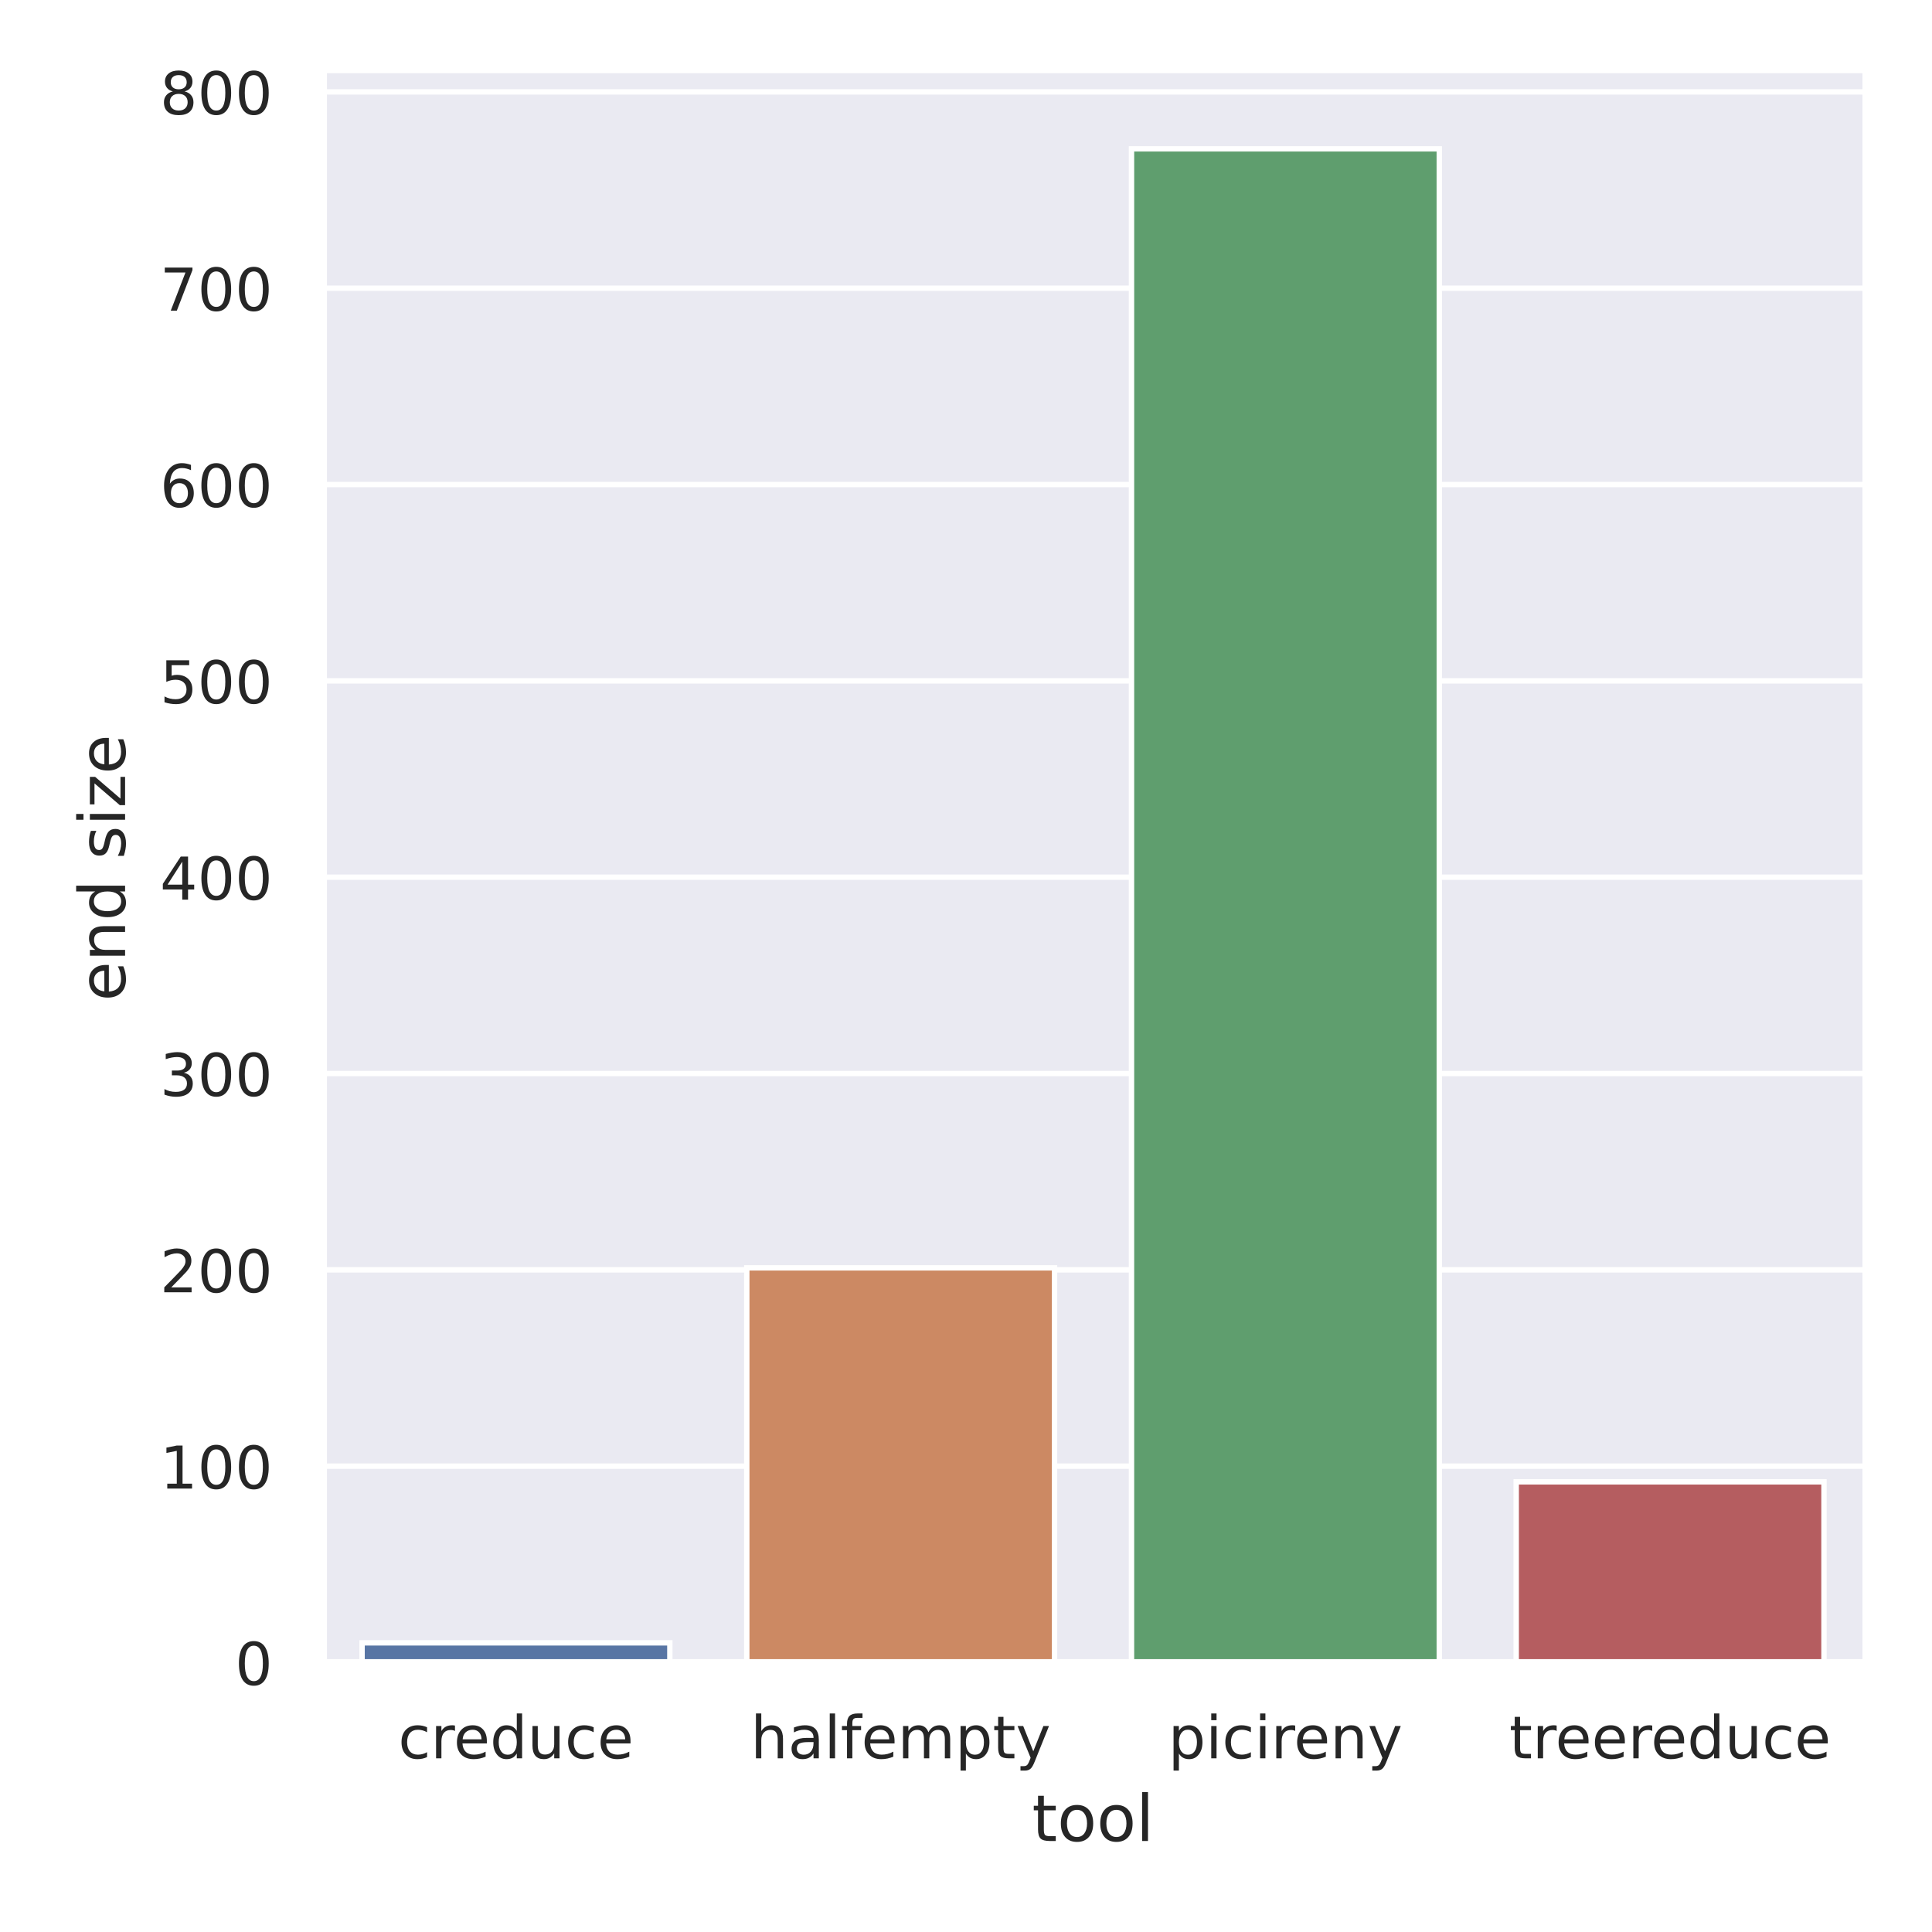
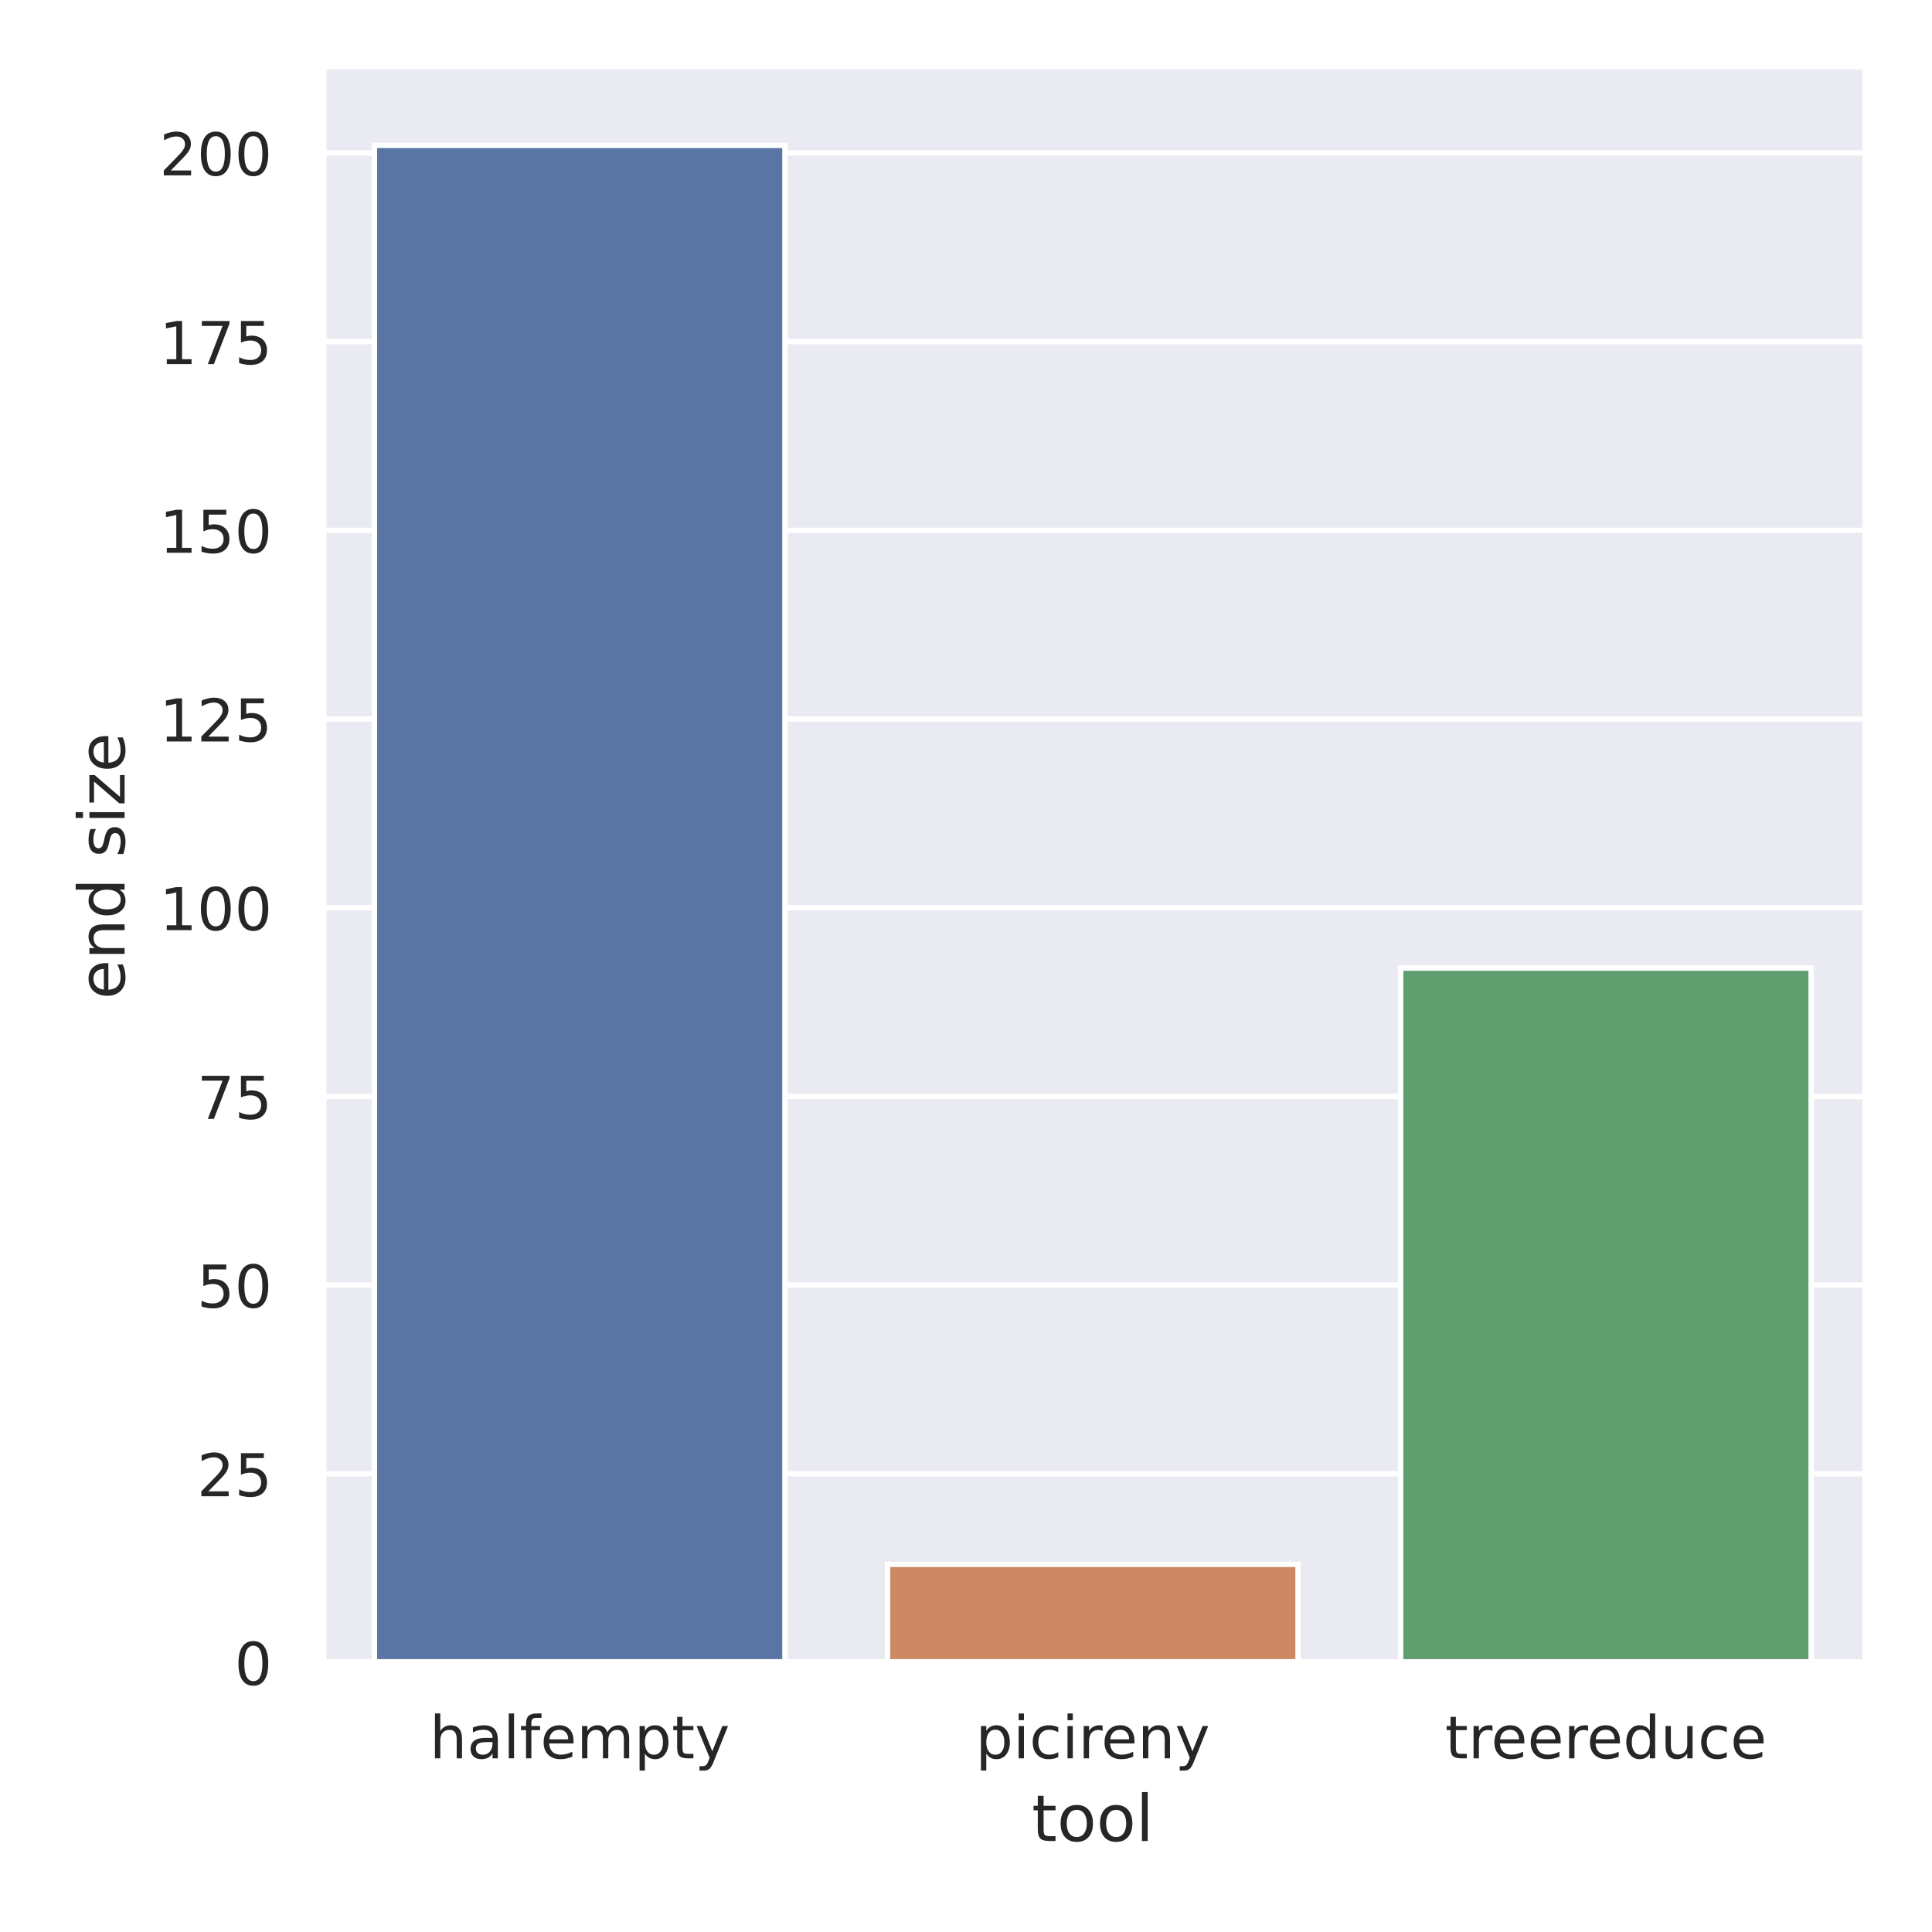
<svg xmlns="http://www.w3.org/2000/svg" xmlns:xlink="http://www.w3.org/1999/xlink" width="360pt" height="360pt" viewBox="0 0 360 360" version="1.1">
  <defs>
    <style type="text/css">*{stroke-linejoin: round; stroke-linecap: butt}</style>
  </defs>
  <g id="figure_1">
    <g id="patch_1">
      <path d="M 0 360  L 360 360  L 360 0  L 0 0  z " style="fill: #ffffff" />
    </g>
    <g id="axes_1">
      <g id="patch_2">
-         <path d="M 60.3 309.78  L 347.04 309.78  L 347.04 13.629  L 60.3 13.629  z " style="fill: #eaeaf2" />
+         <path d="M 60.21 309.78  L 347.04 309.78  L 347.04 12.96  L 60.21 12.96  z " style="fill: #eaeaf2" />
      </g>
      <g id="matplotlib.axis_1">
        <g id="xtick_1">
          <g id="text_1">
-             <g style="fill: #262626" transform="translate(74.21125 327.6383) scale(0.11 -0.11)">
-               <defs>
-                 <path id="DejaVuSans-63" d="M 3122 3366  L 3122 2828  Q 2878 2963 2633 3030  Q 2388 3097 2138 3097  Q 1578 3097 1268 2742  Q 959 2388 959 1747  Q 959 1106 1268 751  Q 1578 397 2138 397  Q 2388 397 2633 464  Q 2878 531 3122 666  L 3122 134  Q 2881 22 2623 -34  Q 2366 -91 2075 -91  Q 1284 -91 818 406  Q 353 903 353 1747  Q 353 2603 823 3093  Q 1294 3584 2113 3584  Q 2378 3584 2631 3529  Q 2884 3475 3122 3366  z " transform="scale(0.015625)" />
-                 <path id="DejaVuSans-72" d="M 2631 2963  Q 2534 3019 2420 3045  Q 2306 3072 2169 3072  Q 1681 3072 1420 2755  Q 1159 2438 1159 1844  L 1159 0  L 581 0  L 581 3500  L 1159 3500  L 1159 2956  Q 1341 3275 1631 3429  Q 1922 3584 2338 3584  Q 2397 3584 2469 3576  Q 2541 3569 2628 3553  L 2631 2963  z " transform="scale(0.015625)" />
-                 <path id="DejaVuSans-65" d="M 3597 1894  L 3597 1613  L 953 1613  Q 991 1019 1311 708  Q 1631 397 2203 397  Q 2534 397 2845 478  Q 3156 559 3463 722  L 3463 178  Q 3153 47 2828 -22  Q 2503 -91 2169 -91  Q 1331 -91 842 396  Q 353 884 353 1716  Q 353 2575 817 3079  Q 1281 3584 2069 3584  Q 2775 3584 3186 3129  Q 3597 2675 3597 1894  z M 3022 2063  Q 3016 2534 2758 2815  Q 2500 3097 2075 3097  Q 1594 3097 1305 2825  Q 1016 2553 972 2059  L 3022 2063  z " transform="scale(0.015625)" />
-                 <path id="DejaVuSans-64" d="M 2906 2969  L 2906 4863  L 3481 4863  L 3481 0  L 2906 0  L 2906 525  Q 2725 213 2448 61  Q 2172 -91 1784 -91  Q 1150 -91 751 415  Q 353 922 353 1747  Q 353 2572 751 3078  Q 1150 3584 1784 3584  Q 2172 3584 2448 3432  Q 2725 3281 2906 2969  z M 947 1747  Q 947 1113 1208 752  Q 1469 391 1925 391  Q 2381 391 2643 752  Q 2906 1113 2906 1747  Q 2906 2381 2643 2742  Q 2381 3103 1925 3103  Q 1469 3103 1208 2742  Q 947 2381 947 1747  z " transform="scale(0.015625)" />
-                 <path id="DejaVuSans-75" d="M 544 1381  L 544 3500  L 1119 3500  L 1119 1403  Q 1119 906 1312 657  Q 1506 409 1894 409  Q 2359 409 2629 706  Q 2900 1003 2900 1516  L 2900 3500  L 3475 3500  L 3475 0  L 2900 0  L 2900 538  Q 2691 219 2414 64  Q 2138 -91 1772 -91  Q 1169 -91 856 284  Q 544 659 544 1381  z M 1991 3584  L 1991 3584  z " transform="scale(0.015625)" />
-               </defs>
-               <use xlink:href="#DejaVuSans-63" />
-               <use xlink:href="#DejaVuSans-72" x="54.98" />
-               <use xlink:href="#DejaVuSans-65" x="93.844" />
-               <use xlink:href="#DejaVuSans-64" x="155.367" />
-               <use xlink:href="#DejaVuSans-75" x="218.844" />
-               <use xlink:href="#DejaVuSans-63" x="282.223" />
-               <use xlink:href="#DejaVuSans-65" x="337.203" />
-             </g>
-           </g>
-         </g>
-         <g id="xtick_2">
-           <g id="text_2">
-             <g style="fill: #262626" transform="translate(139.8626 327.6383) scale(0.11 -0.11)">
+             <g style="fill: #262626" transform="translate(80.05008 327.6383) scale(0.11 -0.11)">
              <defs>
                <path id="DejaVuSans-68" d="M 3513 2113  L 3513 0  L 2938 0  L 2938 2094  Q 2938 2591 2744 2837  Q 2550 3084 2163 3084  Q 1697 3084 1428 2787  Q 1159 2491 1159 1978  L 1159 0  L 581 0  L 581 4863  L 1159 4863  L 1159 2956  Q 1366 3272 1645 3428  Q 1925 3584 2291 3584  Q 2894 3584 3203 3211  Q 3513 2838 3513 2113  z " transform="scale(0.015625)" />
                <path id="DejaVuSans-61" d="M 2194 1759  Q 1497 1759 1228 1600  Q 959 1441 959 1056  Q 959 750 1161 570  Q 1363 391 1709 391  Q 2188 391 2477 730  Q 2766 1069 2766 1631  L 2766 1759  L 2194 1759  z M 3341 1997  L 3341 0  L 2766 0  L 2766 531  Q 2569 213 2275 61  Q 1981 -91 1556 -91  Q 1019 -91 701 211  Q 384 513 384 1019  Q 384 1609 779 1909  Q 1175 2209 1959 2209  L 2766 2209  L 2766 2266  Q 2766 2663 2505 2880  Q 2244 3097 1772 3097  Q 1472 3097 1187 3025  Q 903 2953 641 2809  L 641 3341  Q 956 3463 1253 3523  Q 1550 3584 1831 3584  Q 2591 3584 2966 3190  Q 3341 2797 3341 1997  z " transform="scale(0.015625)" />
                <path id="DejaVuSans-6c" d="M 603 4863  L 1178 4863  L 1178 0  L 603 0  L 603 4863  z " transform="scale(0.015625)" />
                <path id="DejaVuSans-66" d="M 2375 4863  L 2375 4384  L 1825 4384  Q 1516 4384 1395 4259  Q 1275 4134 1275 3809  L 1275 3500  L 2222 3500  L 2222 3053  L 1275 3053  L 1275 0  L 697 0  L 697 3053  L 147 3053  L 147 3500  L 697 3500  L 697 3744  Q 697 4328 969 4595  Q 1241 4863 1831 4863  L 2375 4863  z " transform="scale(0.015625)" />
+                 <path id="DejaVuSans-65" d="M 3597 1894  L 3597 1613  L 953 1613  Q 991 1019 1311 708  Q 1631 397 2203 397  Q 2534 397 2845 478  Q 3156 559 3463 722  L 3463 178  Q 3153 47 2828 -22  Q 2503 -91 2169 -91  Q 1331 -91 842 396  Q 353 884 353 1716  Q 353 2575 817 3079  Q 1281 3584 2069 3584  Q 2775 3584 3186 3129  Q 3597 2675 3597 1894  z M 3022 2063  Q 3016 2534 2758 2815  Q 2500 3097 2075 3097  Q 1594 3097 1305 2825  Q 1016 2553 972 2059  L 3022 2063  z " transform="scale(0.015625)" />
                <path id="DejaVuSans-6d" d="M 3328 2828  Q 3544 3216 3844 3400  Q 4144 3584 4550 3584  Q 5097 3584 5394 3201  Q 5691 2819 5691 2113  L 5691 0  L 5113 0  L 5113 2094  Q 5113 2597 4934 2840  Q 4756 3084 4391 3084  Q 3944 3084 3684 2787  Q 3425 2491 3425 1978  L 3425 0  L 2847 0  L 2847 2094  Q 2847 2600 2669 2842  Q 2491 3084 2119 3084  Q 1678 3084 1418 2786  Q 1159 2488 1159 1978  L 1159 0  L 581 0  L 581 3500  L 1159 3500  L 1159 2956  Q 1356 3278 1631 3431  Q 1906 3584 2284 3584  Q 2666 3584 2933 3390  Q 3200 3197 3328 2828  z " transform="scale(0.015625)" />
                <path id="DejaVuSans-70" d="M 1159 525  L 1159 -1331  L 581 -1331  L 581 3500  L 1159 3500  L 1159 2969  Q 1341 3281 1617 3432  Q 1894 3584 2278 3584  Q 2916 3584 3314 3078  Q 3713 2572 3713 1747  Q 3713 922 3314 415  Q 2916 -91 2278 -91  Q 1894 -91 1617 61  Q 1341 213 1159 525  z M 3116 1747  Q 3116 2381 2855 2742  Q 2594 3103 2138 3103  Q 1681 3103 1420 2742  Q 1159 2381 1159 1747  Q 1159 1113 1420 752  Q 1681 391 2138 391  Q 2594 391 2855 752  Q 3116 1113 3116 1747  z " transform="scale(0.015625)" />
                <path id="DejaVuSans-74" d="M 1172 4494  L 1172 3500  L 2356 3500  L 2356 3053  L 1172 3053  L 1172 1153  Q 1172 725 1289 603  Q 1406 481 1766 481  L 2356 481  L 2356 0  L 1766 0  Q 1100 0 847 248  Q 594 497 594 1153  L 594 3053  L 172 3053  L 172 3500  L 594 3500  L 594 4494  L 1172 4494  z " transform="scale(0.015625)" />
                <path id="DejaVuSans-79" d="M 2059 -325  Q 1816 -950 1584 -1140  Q 1353 -1331 966 -1331  L 506 -1331  L 506 -850  L 844 -850  Q 1081 -850 1212 -737  Q 1344 -625 1503 -206  L 1606 56  L 191 3500  L 800 3500  L 1894 763  L 2988 3500  L 3597 3500  L 2059 -325  z " transform="scale(0.015625)" />
              </defs>
              <use xlink:href="#DejaVuSans-68" />
              <use xlink:href="#DejaVuSans-61" x="63.379" />
              <use xlink:href="#DejaVuSans-6c" x="124.658" />
              <use xlink:href="#DejaVuSans-66" x="152.441" />
              <use xlink:href="#DejaVuSans-65" x="187.646" />
              <use xlink:href="#DejaVuSans-6d" x="249.17" />
              <use xlink:href="#DejaVuSans-70" x="346.582" />
              <use xlink:href="#DejaVuSans-74" x="410.059" />
              <use xlink:href="#DejaVuSans-79" x="449.268" />
            </g>
          </g>
        </g>
-         <g id="xtick_3">
-           <g id="text_3">
-             <g style="fill: #262626" transform="translate(217.6784 327.6383) scale(0.11 -0.11)">
+         <g id="xtick_2">
+           <g id="text_2">
+             <g style="fill: #262626" transform="translate(181.7909 327.6383) scale(0.11 -0.11)">
              <defs>
                <path id="DejaVuSans-69" d="M 603 3500  L 1178 3500  L 1178 0  L 603 0  L 603 3500  z M 603 4863  L 1178 4863  L 1178 4134  L 603 4134  L 603 4863  z " transform="scale(0.015625)" />
+                 <path id="DejaVuSans-63" d="M 3122 3366  L 3122 2828  Q 2878 2963 2633 3030  Q 2388 3097 2138 3097  Q 1578 3097 1268 2742  Q 959 2388 959 1747  Q 959 1106 1268 751  Q 1578 397 2138 397  Q 2388 397 2633 464  Q 2878 531 3122 666  L 3122 134  Q 2881 22 2623 -34  Q 2366 -91 2075 -91  Q 1284 -91 818 406  Q 353 903 353 1747  Q 353 2603 823 3093  Q 1294 3584 2113 3584  Q 2378 3584 2631 3529  Q 2884 3475 3122 3366  z " transform="scale(0.015625)" />
+                 <path id="DejaVuSans-72" d="M 2631 2963  Q 2534 3019 2420 3045  Q 2306 3072 2169 3072  Q 1681 3072 1420 2755  Q 1159 2438 1159 1844  L 1159 0  L 581 0  L 581 3500  L 1159 3500  L 1159 2956  Q 1341 3275 1631 3429  Q 1922 3584 2338 3584  Q 2397 3584 2469 3576  Q 2541 3569 2628 3553  L 2631 2963  z " transform="scale(0.015625)" />
                <path id="DejaVuSans-6e" d="M 3513 2113  L 3513 0  L 2938 0  L 2938 2094  Q 2938 2591 2744 2837  Q 2550 3084 2163 3084  Q 1697 3084 1428 2787  Q 1159 2491 1159 1978  L 1159 0  L 581 0  L 581 3500  L 1159 3500  L 1159 2956  Q 1366 3272 1645 3428  Q 1925 3584 2291 3584  Q 2894 3584 3203 3211  Q 3513 2838 3513 2113  z " transform="scale(0.015625)" />
              </defs>
              <use xlink:href="#DejaVuSans-70" />
              <use xlink:href="#DejaVuSans-69" x="63.477" />
              <use xlink:href="#DejaVuSans-63" x="91.26" />
              <use xlink:href="#DejaVuSans-69" x="146.24" />
              <use xlink:href="#DejaVuSans-72" x="174.023" />
              <use xlink:href="#DejaVuSans-65" x="212.887" />
              <use xlink:href="#DejaVuSans-6e" x="274.41" />
              <use xlink:href="#DejaVuSans-79" x="337.789" />
            </g>
          </g>
        </g>
-         <g id="xtick_4">
-           <g id="text_4">
-             <g style="fill: #262626" transform="translate(281.2285 327.6383) scale(0.11 -0.11)">
+         <g id="xtick_3">
+           <g id="text_3">
+             <g style="fill: #262626" transform="translate(269.266 327.6383) scale(0.11 -0.11)">
+               <defs>
+                 <path id="DejaVuSans-64" d="M 2906 2969  L 2906 4863  L 3481 4863  L 3481 0  L 2906 0  L 2906 525  Q 2725 213 2448 61  Q 2172 -91 1784 -91  Q 1150 -91 751 415  Q 353 922 353 1747  Q 353 2572 751 3078  Q 1150 3584 1784 3584  Q 2172 3584 2448 3432  Q 2725 3281 2906 2969  z M 947 1747  Q 947 1113 1208 752  Q 1469 391 1925 391  Q 2381 391 2643 752  Q 2906 1113 2906 1747  Q 2906 2381 2643 2742  Q 2381 3103 1925 3103  Q 1469 3103 1208 2742  Q 947 2381 947 1747  z " transform="scale(0.015625)" />
+                 <path id="DejaVuSans-75" d="M 544 1381  L 544 3500  L 1119 3500  L 1119 1403  Q 1119 906 1312 657  Q 1506 409 1894 409  Q 2359 409 2629 706  Q 2900 1003 2900 1516  L 2900 3500  L 3475 3500  L 3475 0  L 2900 0  L 2900 538  Q 2691 219 2414 64  Q 2138 -91 1772 -91  Q 1169 -91 856 284  Q 544 659 544 1381  z M 1991 3584  L 1991 3584  z " transform="scale(0.015625)" />
+               </defs>
              <use xlink:href="#DejaVuSans-74" />
              <use xlink:href="#DejaVuSans-72" x="39.209" />
              <use xlink:href="#DejaVuSans-65" x="78.072" />
              <use xlink:href="#DejaVuSans-65" x="139.596" />
              <use xlink:href="#DejaVuSans-72" x="201.119" />
              <use xlink:href="#DejaVuSans-65" x="239.982" />
              <use xlink:href="#DejaVuSans-64" x="301.506" />
              <use xlink:href="#DejaVuSans-75" x="364.982" />
              <use xlink:href="#DejaVuSans-63" x="428.361" />
              <use xlink:href="#DejaVuSans-65" x="483.342" />
            </g>
          </g>
        </g>
-         <g id="text_5">
-           <g style="fill: #262626" transform="translate(192.3084 343.0441) scale(0.12 -0.12)">
+         <g id="text_4">
+           <g style="fill: #262626" transform="translate(192.2634 343.0441) scale(0.12 -0.12)">
            <defs>
              <path id="DejaVuSans-6f" d="M 1959 3097  Q 1497 3097 1228 2736  Q 959 2375 959 1747  Q 959 1119 1226 758  Q 1494 397 1959 397  Q 2419 397 2687 759  Q 2956 1122 2956 1747  Q 2956 2369 2687 2733  Q 2419 3097 1959 3097  z M 1959 3584  Q 2709 3584 3137 3096  Q 3566 2609 3566 1747  Q 3566 888 3137 398  Q 2709 -91 1959 -91  Q 1206 -91 779 398  Q 353 888 353 1747  Q 353 2609 779 3096  Q 1206 3584 1959 3584  z " transform="scale(0.015625)" />
            </defs>
            <use xlink:href="#DejaVuSans-74" />
            <use xlink:href="#DejaVuSans-6f" x="39.209" />
            <use xlink:href="#DejaVuSans-6f" x="100.391" />
            <use xlink:href="#DejaVuSans-6c" x="161.572" />
          </g>
        </g>
      </g>
      <g id="matplotlib.axis_2">
        <g id="ytick_1">
          <g id="line2d_1">
-             <path d="M 60.3 309.78  L 347.04 309.78  " clip-path="url(#pc2d2953a59)" style="fill: none; stroke: #ffffff; stroke-linecap: round" />
-           </g>
-           <g id="text_6">
-             <g style="fill: #262626" transform="translate(43.80125 313.9591) scale(0.11 -0.11)">
+             <path d="M 60.21 309.78  L 347.04 309.78  " clip-path="url(#p5ffe873aa4)" style="fill: none; stroke: #ffffff; stroke-linecap: round" />
+           </g>
+           <g id="text_5">
+             <g style="fill: #262626" transform="translate(43.71125 313.9591) scale(0.11 -0.11)">
              <defs>
                <path id="DejaVuSans-30" d="M 2034 4250  Q 1547 4250 1301 3770  Q 1056 3291 1056 2328  Q 1056 1369 1301 889  Q 1547 409 2034 409  Q 2525 409 2770 889  Q 3016 1369 3016 2328  Q 3016 3291 2770 3770  Q 2525 4250 2034 4250  z M 2034 4750  Q 2819 4750 3233 4129  Q 3647 3509 3647 2328  Q 3647 1150 3233 529  Q 2819 -91 2034 -91  Q 1250 -91 836 529  Q 422 1150 422 2328  Q 422 3509 836 4129  Q 1250 4750 2034 4750  z " transform="scale(0.015625)" />
              </defs>
              <use xlink:href="#DejaVuSans-30" />
            </g>
          </g>
        </g>
        <g id="ytick_2">
          <g id="line2d_2">
-             <path d="M 60.3 273.198  L 347.04 273.198  " clip-path="url(#pc2d2953a59)" style="fill: none; stroke: #ffffff; stroke-linecap: round" />
+             <path d="M 60.21 274.62  L 347.04 274.62  " clip-path="url(#p5ffe873aa4)" style="fill: none; stroke: #ffffff; stroke-linecap: round" />
+           </g>
+           <g id="text_6">
+             <g style="fill: #262626" transform="translate(36.7125 278.7992) scale(0.11 -0.11)">
+               <defs>
+                 <path id="DejaVuSans-32" d="M 1228 531  L 3431 531  L 3431 0  L 469 0  L 469 531  Q 828 903 1448 1529  Q 2069 2156 2228 2338  Q 2531 2678 2651 2914  Q 2772 3150 2772 3378  Q 2772 3750 2511 3984  Q 2250 4219 1831 4219  Q 1534 4219 1204 4116  Q 875 4013 500 3803  L 500 4441  Q 881 4594 1212 4672  Q 1544 4750 1819 4750  Q 2544 4750 2975 4387  Q 3406 4025 3406 3419  Q 3406 3131 3298 2873  Q 3191 2616 2906 2266  Q 2828 2175 2409 1742  Q 1991 1309 1228 531  z " transform="scale(0.015625)" />
+                 <path id="DejaVuSans-35" d="M 691 4666  L 3169 4666  L 3169 4134  L 1269 4134  L 1269 2991  Q 1406 3038 1543 3061  Q 1681 3084 1819 3084  Q 2600 3084 3056 2656  Q 3513 2228 3513 1497  Q 3513 744 3044 326  Q 2575 -91 1722 -91  Q 1428 -91 1123 -41  Q 819 9 494 109  L 494 744  Q 775 591 1075 516  Q 1375 441 1709 441  Q 2250 441 2565 725  Q 2881 1009 2881 1497  Q 2881 1984 2565 2268  Q 2250 2553 1709 2553  Q 1456 2553 1204 2497  Q 953 2441 691 2322  L 691 4666  z " transform="scale(0.015625)" />
+               </defs>
+               <use xlink:href="#DejaVuSans-32" />
+               <use xlink:href="#DejaVuSans-35" x="63.623" />
+             </g>
+           </g>
+         </g>
+         <g id="ytick_3">
+           <g id="line2d_3">
+             <path d="M 60.21 239.46  L 347.04 239.46  " clip-path="url(#p5ffe873aa4)" style="fill: none; stroke: #ffffff; stroke-linecap: round" />
          </g>
          <g id="text_7">
-             <g style="fill: #262626" transform="translate(29.80375 277.377) scale(0.11 -0.11)">
+             <g style="fill: #262626" transform="translate(36.7125 243.6393) scale(0.11 -0.11)">
+               <use xlink:href="#DejaVuSans-35" />
+               <use xlink:href="#DejaVuSans-30" x="63.623" />
+             </g>
+           </g>
+         </g>
+         <g id="ytick_4">
+           <g id="line2d_4">
+             <path d="M 60.21 204.3  L 347.04 204.3  " clip-path="url(#p5ffe873aa4)" style="fill: none; stroke: #ffffff; stroke-linecap: round" />
+           </g>
+           <g id="text_8">
+             <g style="fill: #262626" transform="translate(36.7125 208.4794) scale(0.11 -0.11)">
+               <defs>
+                 <path id="DejaVuSans-37" d="M 525 4666  L 3525 4666  L 3525 4397  L 1831 0  L 1172 0  L 2766 4134  L 525 4134  L 525 4666  z " transform="scale(0.015625)" />
+               </defs>
+               <use xlink:href="#DejaVuSans-37" />
+               <use xlink:href="#DejaVuSans-35" x="63.623" />
+             </g>
+           </g>
+         </g>
+         <g id="ytick_5">
+           <g id="line2d_5">
+             <path d="M 60.21 169.14  L 347.04 169.14  " clip-path="url(#p5ffe873aa4)" style="fill: none; stroke: #ffffff; stroke-linecap: round" />
+           </g>
+           <g id="text_9">
+             <g style="fill: #262626" transform="translate(29.71375 173.3195) scale(0.11 -0.11)">
              <defs>
                <path id="DejaVuSans-31" d="M 794 531  L 1825 531  L 1825 4091  L 703 3866  L 703 4441  L 1819 4666  L 2450 4666  L 2450 531  L 3481 531  L 3481 0  L 794 0  L 794 531  z " transform="scale(0.015625)" />
              </defs>
              <use xlink:href="#DejaVuSans-31" />
              <use xlink:href="#DejaVuSans-30" x="63.623" />
              <use xlink:href="#DejaVuSans-30" x="127.246" />
            </g>
          </g>
        </g>
-         <g id="ytick_3">
-           <g id="line2d_3">
-             <path d="M 60.3 236.616  L 347.04 236.616  " clip-path="url(#pc2d2953a59)" style="fill: none; stroke: #ffffff; stroke-linecap: round" />
-           </g>
-           <g id="text_8">
-             <g style="fill: #262626" transform="translate(29.80375 240.7949) scale(0.11 -0.11)">
-               <defs>
-                 <path id="DejaVuSans-32" d="M 1228 531  L 3431 531  L 3431 0  L 469 0  L 469 531  Q 828 903 1448 1529  Q 2069 2156 2228 2338  Q 2531 2678 2651 2914  Q 2772 3150 2772 3378  Q 2772 3750 2511 3984  Q 2250 4219 1831 4219  Q 1534 4219 1204 4116  Q 875 4013 500 3803  L 500 4441  Q 881 4594 1212 4672  Q 1544 4750 1819 4750  Q 2544 4750 2975 4387  Q 3406 4025 3406 3419  Q 3406 3131 3298 2873  Q 3191 2616 2906 2266  Q 2828 2175 2409 1742  Q 1991 1309 1228 531  z " transform="scale(0.015625)" />
-               </defs>
+         <g id="ytick_6">
+           <g id="line2d_6">
+             <path d="M 60.21 133.98  L 347.04 133.98  " clip-path="url(#p5ffe873aa4)" style="fill: none; stroke: #ffffff; stroke-linecap: round" />
+           </g>
+           <g id="text_10">
+             <g style="fill: #262626" transform="translate(29.71375 138.1596) scale(0.11 -0.11)">
+               <use xlink:href="#DejaVuSans-31" />
+               <use xlink:href="#DejaVuSans-32" x="63.623" />
+               <use xlink:href="#DejaVuSans-35" x="127.246" />
+             </g>
+           </g>
+         </g>
+         <g id="ytick_7">
+           <g id="line2d_7">
+             <path d="M 60.21 98.821  L 347.04 98.821  " clip-path="url(#p5ffe873aa4)" style="fill: none; stroke: #ffffff; stroke-linecap: round" />
+           </g>
+           <g id="text_11">
+             <g style="fill: #262626" transform="translate(29.71375 102.9997) scale(0.11 -0.11)">
+               <use xlink:href="#DejaVuSans-31" />
+               <use xlink:href="#DejaVuSans-35" x="63.623" />
+               <use xlink:href="#DejaVuSans-30" x="127.246" />
+             </g>
+           </g>
+         </g>
+         <g id="ytick_8">
+           <g id="line2d_8">
+             <path d="M 60.21 63.661  L 347.04 63.661  " clip-path="url(#p5ffe873aa4)" style="fill: none; stroke: #ffffff; stroke-linecap: round" />
+           </g>
+           <g id="text_12">
+             <g style="fill: #262626" transform="translate(29.71375 67.83974) scale(0.11 -0.11)">
+               <use xlink:href="#DejaVuSans-31" />
+               <use xlink:href="#DejaVuSans-37" x="63.623" />
+               <use xlink:href="#DejaVuSans-35" x="127.246" />
+             </g>
+           </g>
+         </g>
+         <g id="ytick_9">
+           <g id="line2d_9">
+             <path d="M 60.21 28.501  L 347.04 28.501  " clip-path="url(#p5ffe873aa4)" style="fill: none; stroke: #ffffff; stroke-linecap: round" />
+           </g>
+           <g id="text_13">
+             <g style="fill: #262626" transform="translate(29.71375 32.67982) scale(0.11 -0.11)">
              <use xlink:href="#DejaVuSans-32" />
              <use xlink:href="#DejaVuSans-30" x="63.623" />
              <use xlink:href="#DejaVuSans-30" x="127.246" />
            </g>
          </g>
        </g>
-         <g id="ytick_4">
-           <g id="line2d_4">
-             <path d="M 60.3 200.034  L 347.04 200.034  " clip-path="url(#pc2d2953a59)" style="fill: none; stroke: #ffffff; stroke-linecap: round" />
-           </g>
-           <g id="text_9">
-             <g style="fill: #262626" transform="translate(29.80375 204.2128) scale(0.11 -0.11)">
-               <defs>
-                 <path id="DejaVuSans-33" d="M 2597 2516  Q 3050 2419 3304 2112  Q 3559 1806 3559 1356  Q 3559 666 3084 287  Q 2609 -91 1734 -91  Q 1441 -91 1130 -33  Q 819 25 488 141  L 488 750  Q 750 597 1062 519  Q 1375 441 1716 441  Q 2309 441 2620 675  Q 2931 909 2931 1356  Q 2931 1769 2642 2001  Q 2353 2234 1838 2234  L 1294 2234  L 1294 2753  L 1863 2753  Q 2328 2753 2575 2939  Q 2822 3125 2822 3475  Q 2822 3834 2567 4026  Q 2313 4219 1838 4219  Q 1578 4219 1281 4162  Q 984 4106 628 3988  L 628 4550  Q 988 4650 1302 4700  Q 1616 4750 1894 4750  Q 2613 4750 3031 4423  Q 3450 4097 3450 3541  Q 3450 3153 3228 2886  Q 3006 2619 2597 2516  z " transform="scale(0.015625)" />
-               </defs>
-               <use xlink:href="#DejaVuSans-33" />
-               <use xlink:href="#DejaVuSans-30" x="63.623" />
-               <use xlink:href="#DejaVuSans-30" x="127.246" />
-             </g>
-           </g>
-         </g>
-         <g id="ytick_5">
-           <g id="line2d_5">
-             <path d="M 60.3 163.451  L 347.04 163.451  " clip-path="url(#pc2d2953a59)" style="fill: none; stroke: #ffffff; stroke-linecap: round" />
-           </g>
-           <g id="text_10">
-             <g style="fill: #262626" transform="translate(29.80375 167.6306) scale(0.11 -0.11)">
-               <defs>
-                 <path id="DejaVuSans-34" d="M 2419 4116  L 825 1625  L 2419 1625  L 2419 4116  z M 2253 4666  L 3047 4666  L 3047 1625  L 3713 1625  L 3713 1100  L 3047 1100  L 3047 0  L 2419 0  L 2419 1100  L 313 1100  L 313 1709  L 2253 4666  z " transform="scale(0.015625)" />
-               </defs>
-               <use xlink:href="#DejaVuSans-34" />
-               <use xlink:href="#DejaVuSans-30" x="63.623" />
-               <use xlink:href="#DejaVuSans-30" x="127.246" />
-             </g>
-           </g>
-         </g>
-         <g id="ytick_6">
-           <g id="line2d_6">
-             <path d="M 60.3 126.869  L 347.04 126.869  " clip-path="url(#pc2d2953a59)" style="fill: none; stroke: #ffffff; stroke-linecap: round" />
-           </g>
-           <g id="text_11">
-             <g style="fill: #262626" transform="translate(29.80375 131.0485) scale(0.11 -0.11)">
-               <defs>
-                 <path id="DejaVuSans-35" d="M 691 4666  L 3169 4666  L 3169 4134  L 1269 4134  L 1269 2991  Q 1406 3038 1543 3061  Q 1681 3084 1819 3084  Q 2600 3084 3056 2656  Q 3513 2228 3513 1497  Q 3513 744 3044 326  Q 2575 -91 1722 -91  Q 1428 -91 1123 -41  Q 819 9 494 109  L 494 744  Q 775 591 1075 516  Q 1375 441 1709 441  Q 2250 441 2565 725  Q 2881 1009 2881 1497  Q 2881 1984 2565 2268  Q 2250 2553 1709 2553  Q 1456 2553 1204 2497  Q 953 2441 691 2322  L 691 4666  z " transform="scale(0.015625)" />
-               </defs>
-               <use xlink:href="#DejaVuSans-35" />
-               <use xlink:href="#DejaVuSans-30" x="63.623" />
-               <use xlink:href="#DejaVuSans-30" x="127.246" />
-             </g>
-           </g>
-         </g>
-         <g id="ytick_7">
-           <g id="line2d_7">
-             <path d="M 60.3 90.287  L 347.04 90.287  " clip-path="url(#pc2d2953a59)" style="fill: none; stroke: #ffffff; stroke-linecap: round" />
-           </g>
-           <g id="text_12">
-             <g style="fill: #262626" transform="translate(29.80375 94.46639) scale(0.11 -0.11)">
-               <defs>
-                 <path id="DejaVuSans-36" d="M 2113 2584  Q 1688 2584 1439 2293  Q 1191 2003 1191 1497  Q 1191 994 1439 701  Q 1688 409 2113 409  Q 2538 409 2786 701  Q 3034 994 3034 1497  Q 3034 2003 2786 2293  Q 2538 2584 2113 2584  z M 3366 4563  L 3366 3988  Q 3128 4100 2886 4159  Q 2644 4219 2406 4219  Q 1781 4219 1451 3797  Q 1122 3375 1075 2522  Q 1259 2794 1537 2939  Q 1816 3084 2150 3084  Q 2853 3084 3261 2657  Q 3669 2231 3669 1497  Q 3669 778 3244 343  Q 2819 -91 2113 -91  Q 1303 -91 875 529  Q 447 1150 447 2328  Q 447 3434 972 4092  Q 1497 4750 2381 4750  Q 2619 4750 2861 4703  Q 3103 4656 3366 4563  z " transform="scale(0.015625)" />
-               </defs>
-               <use xlink:href="#DejaVuSans-36" />
-               <use xlink:href="#DejaVuSans-30" x="63.623" />
-               <use xlink:href="#DejaVuSans-30" x="127.246" />
-             </g>
-           </g>
-         </g>
-         <g id="ytick_8">
-           <g id="line2d_8">
-             <path d="M 60.3 53.705  L 347.04 53.705  " clip-path="url(#pc2d2953a59)" style="fill: none; stroke: #ffffff; stroke-linecap: round" />
-           </g>
-           <g id="text_13">
-             <g style="fill: #262626" transform="translate(29.80375 57.88426) scale(0.11 -0.11)">
-               <defs>
-                 <path id="DejaVuSans-37" d="M 525 4666  L 3525 4666  L 3525 4397  L 1831 0  L 1172 0  L 2766 4134  L 525 4134  L 525 4666  z " transform="scale(0.015625)" />
-               </defs>
-               <use xlink:href="#DejaVuSans-37" />
-               <use xlink:href="#DejaVuSans-30" x="63.623" />
-               <use xlink:href="#DejaVuSans-30" x="127.246" />
-             </g>
-           </g>
-         </g>
-         <g id="ytick_9">
-           <g id="line2d_9">
-             <path d="M 60.3 17.123  L 347.04 17.123  " clip-path="url(#pc2d2953a59)" style="fill: none; stroke: #ffffff; stroke-linecap: round" />
-           </g>
-           <g id="text_14">
-             <g style="fill: #262626" transform="translate(29.80375 21.30213) scale(0.11 -0.11)">
-               <defs>
-                 <path id="DejaVuSans-38" d="M 2034 2216  Q 1584 2216 1326 1975  Q 1069 1734 1069 1313  Q 1069 891 1326 650  Q 1584 409 2034 409  Q 2484 409 2743 651  Q 3003 894 3003 1313  Q 3003 1734 2745 1975  Q 2488 2216 2034 2216  z M 1403 2484  Q 997 2584 770 2862  Q 544 3141 544 3541  Q 544 4100 942 4425  Q 1341 4750 2034 4750  Q 2731 4750 3128 4425  Q 3525 4100 3525 3541  Q 3525 3141 3298 2862  Q 3072 2584 2669 2484  Q 3125 2378 3379 2068  Q 3634 1759 3634 1313  Q 3634 634 3220 271  Q 2806 -91 2034 -91  Q 1263 -91 848 271  Q 434 634 434 1313  Q 434 1759 690 2068  Q 947 2378 1403 2484  z M 1172 3481  Q 1172 3119 1398 2916  Q 1625 2713 2034 2713  Q 2441 2713 2670 2916  Q 2900 3119 2900 3481  Q 2900 3844 2670 4047  Q 2441 4250 2034 4250  Q 1625 4250 1398 4047  Q 1172 3844 1172 3481  z " transform="scale(0.015625)" />
-               </defs>
-               <use xlink:href="#DejaVuSans-38" />
-               <use xlink:href="#DejaVuSans-30" x="63.623" />
-               <use xlink:href="#DejaVuSans-30" x="127.246" />
-             </g>
-           </g>
-         </g>
-         <g id="text_15">
-           <g style="fill: #262626" transform="translate(23.30813 186.5485) rotate(-90) scale(0.12 -0.12)">
+         <g id="text_14">
+           <g style="fill: #262626" transform="translate(23.21813 186.2138) rotate(-90) scale(0.12 -0.12)">
            <defs>
              <path id="DejaVuSans-20" transform="scale(0.015625)" />
              <path id="DejaVuSans-73" d="M 2834 3397  L 2834 2853  Q 2591 2978 2328 3040  Q 2066 3103 1784 3103  Q 1356 3103 1142 2972  Q 928 2841 928 2578  Q 928 2378 1081 2264  Q 1234 2150 1697 2047  L 1894 2003  Q 2506 1872 2764 1633  Q 3022 1394 3022 966  Q 3022 478 2636 193  Q 2250 -91 1575 -91  Q 1294 -91 989 -36  Q 684 19 347 128  L 347 722  Q 666 556 975 473  Q 1284 391 1588 391  Q 1994 391 2212 530  Q 2431 669 2431 922  Q 2431 1156 2273 1281  Q 2116 1406 1581 1522  L 1381 1569  Q 847 1681 609 1914  Q 372 2147 372 2553  Q 372 3047 722 3315  Q 1072 3584 1716 3584  Q 2034 3584 2315 3537  Q 2597 3491 2834 3397  z " transform="scale(0.015625)" />
              <path id="DejaVuSans-7a" d="M 353 3500  L 3084 3500  L 3084 2975  L 922 459  L 3084 459  L 3084 0  L 275 0  L 275 525  L 2438 3041  L 353 3041  L 353 3500  z " transform="scale(0.015625)" />
            </defs>
            <use xlink:href="#DejaVuSans-65" />
            <use xlink:href="#DejaVuSans-6e" x="61.523" />
            <use xlink:href="#DejaVuSans-64" x="124.902" />
            <use xlink:href="#DejaVuSans-20" x="188.379" />
            <use xlink:href="#DejaVuSans-73" x="220.166" />
            <use xlink:href="#DejaVuSans-69" x="272.266" />
            <use xlink:href="#DejaVuSans-7a" x="300.049" />
            <use xlink:href="#DejaVuSans-65" x="352.539" />
          </g>
        </g>
      </g>
      <g id="patch_3">
-         <path d="M 67.469 309.78  L 124.817 309.78  L 124.817 306.122  L 67.469 306.122  z " clip-path="url(#pc2d2953a59)" style="fill: #5875a4; stroke: #ffffff; stroke-linejoin: miter" />
+         <path d="M 69.771 309.78  L 146.259 309.78  L 146.259 27.094  L 69.771 27.094  z " clip-path="url(#p5ffe873aa4)" style="fill: #5875a4; stroke: #ffffff; stroke-linejoin: miter" />
      </g>
      <g id="patch_4">
-         <path d="M 139.154 309.78  L 196.501 309.78  L 196.501 236.25  L 139.154 236.25  z " clip-path="url(#pc2d2953a59)" style="fill: #cc8963; stroke: #ffffff; stroke-linejoin: miter" />
+         <path d="M 165.381 309.78  L 241.869 309.78  L 241.869 291.497  L 165.381 291.497  z " clip-path="url(#p5ffe873aa4)" style="fill: #cc8963; stroke: #ffffff; stroke-linejoin: miter" />
      </g>
      <g id="patch_5">
-         <path d="M 210.839 309.78  L 268.187 309.78  L 268.187 27.732  L 210.839 27.732  z " clip-path="url(#pc2d2953a59)" style="fill: #5f9e6e; stroke: #ffffff; stroke-linejoin: miter" />
+         <path d="M 260.991 309.78  L 337.479 309.78  L 337.479 180.392  L 260.991 180.392  z " clip-path="url(#p5ffe873aa4)" style="fill: #5f9e6e; stroke: #ffffff; stroke-linejoin: miter" />
+       </g>
+       <g id="line2d_10">
+         <path clip-path="url(#p5ffe873aa4)" style="fill: none; stroke: #424242; stroke-width: 2.7; stroke-linecap: round" />
+       </g>
+       <g id="line2d_11">
+         <path clip-path="url(#p5ffe873aa4)" style="fill: none; stroke: #424242; stroke-width: 2.7; stroke-linecap: round" />
+       </g>
+       <g id="line2d_12">
+         <path clip-path="url(#p5ffe873aa4)" style="fill: none; stroke: #424242; stroke-width: 2.7; stroke-linecap: round" />
      </g>
      <g id="patch_6">
-         <path d="M 282.524 309.78  L 339.872 309.78  L 339.872 276.124  L 282.524 276.124  z " clip-path="url(#pc2d2953a59)" style="fill: #b55d60; stroke: #ffffff; stroke-linejoin: miter" />
-       </g>
-       <g id="line2d_10">
-         <path clip-path="url(#pc2d2953a59)" style="fill: none; stroke: #424242; stroke-width: 2.7; stroke-linecap: round" />
-       </g>
-       <g id="line2d_11">
-         <path clip-path="url(#pc2d2953a59)" style="fill: none; stroke: #424242; stroke-width: 2.7; stroke-linecap: round" />
-       </g>
-       <g id="line2d_12">
-         <path clip-path="url(#pc2d2953a59)" style="fill: none; stroke: #424242; stroke-width: 2.7; stroke-linecap: round" />
-       </g>
-       <g id="line2d_13">
-         <path clip-path="url(#pc2d2953a59)" style="fill: none; stroke: #424242; stroke-width: 2.7; stroke-linecap: round" />
+         <path d="M 60.21 309.78  L 60.21 12.96  " style="fill: none; stroke: #ffffff; stroke-width: 1.25; stroke-linejoin: miter; stroke-linecap: square" />
      </g>
      <g id="patch_7">
-         <path d="M 60.3 309.78  L 60.3 13.629  " style="fill: none; stroke: #ffffff; stroke-width: 1.25; stroke-linejoin: miter; stroke-linecap: square" />
-       </g>
-       <g id="patch_8">
-         <path d="M 60.3 309.78  L 347.04 309.78  " style="fill: none; stroke: #ffffff; stroke-width: 1.25; stroke-linejoin: miter; stroke-linecap: square" />
+         <path d="M 60.21 309.78  L 347.04 309.78  " style="fill: none; stroke: #ffffff; stroke-width: 1.25; stroke-linejoin: miter; stroke-linecap: square" />
      </g>
    </g>
  </g>
  <defs>
-     <clipPath id="pc2d2953a59">
-       <rect x="60.3" y="13.629" width="286.74" height="296.151" />
+     <clipPath id="p5ffe873aa4">
+       <rect x="60.21" y="12.96" width="286.83" height="296.82" />
    </clipPath>
  </defs>
</svg>
